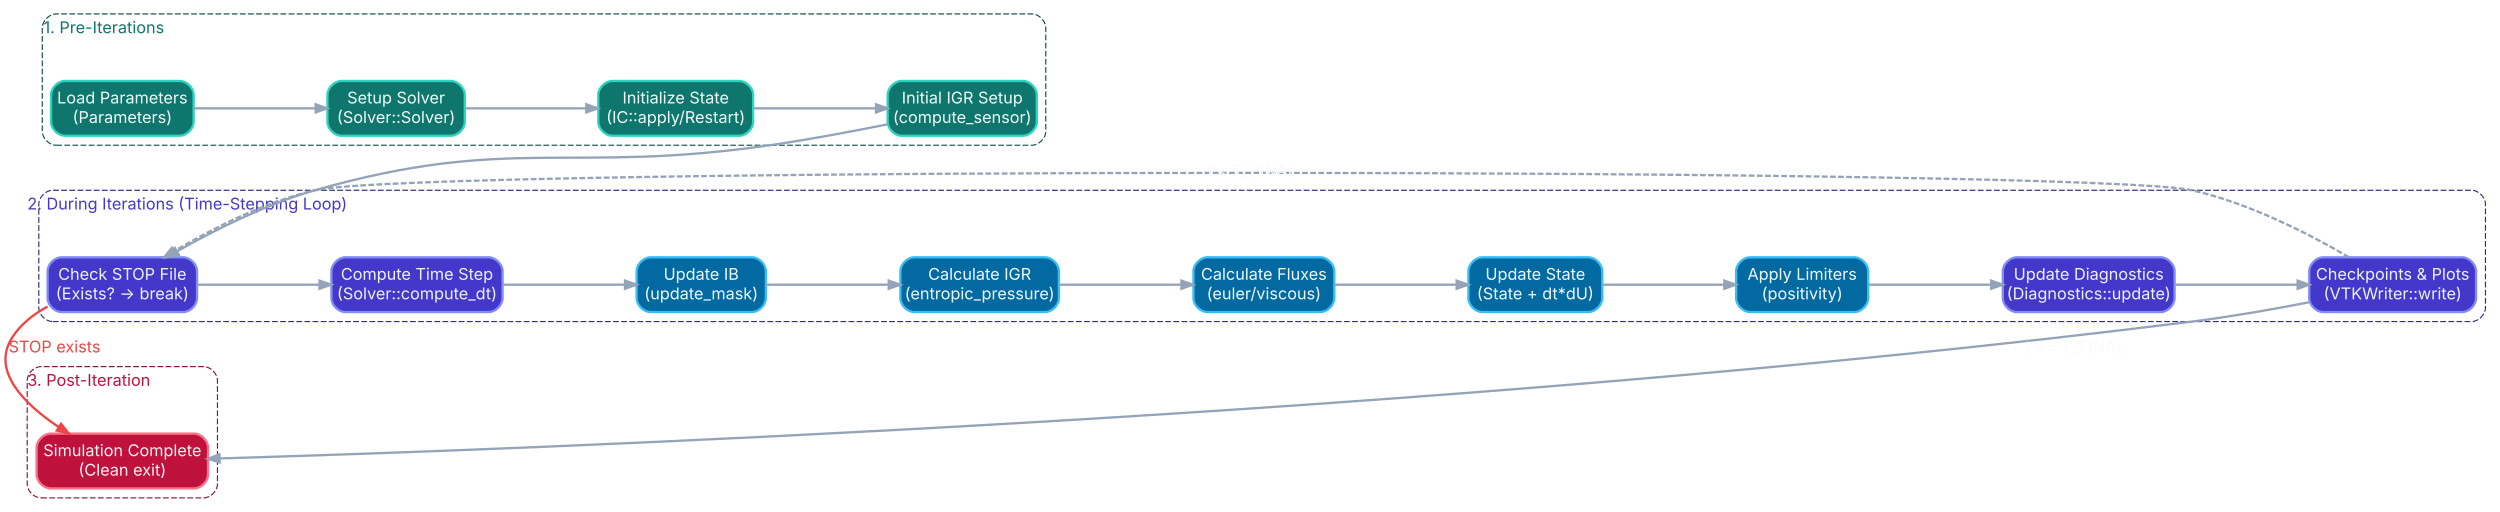
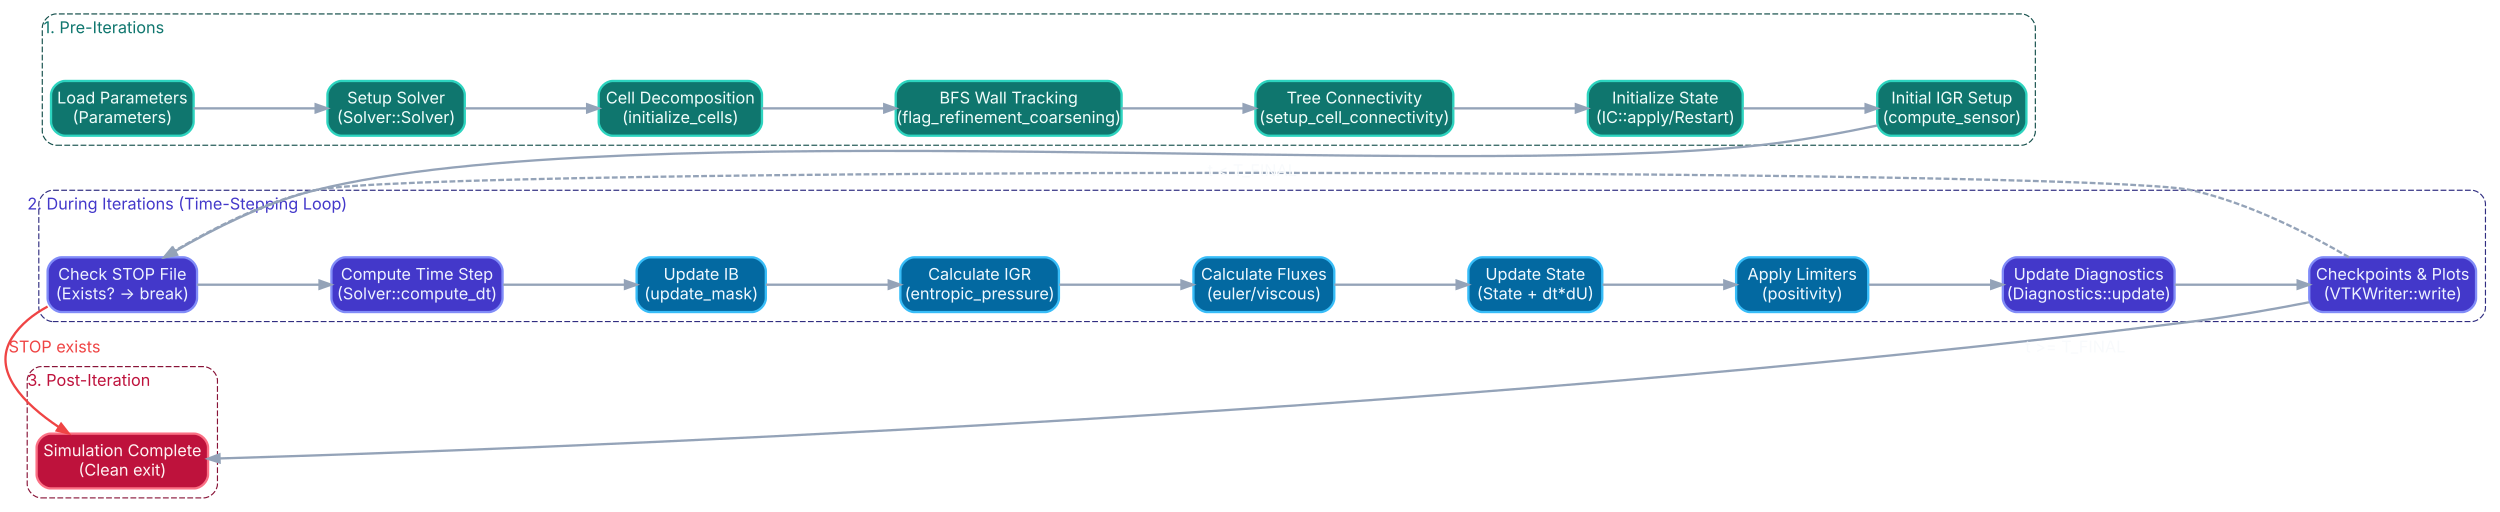
<svg xmlns="http://www.w3.org/2000/svg" width="2154pt" height="441pt" viewBox="0.00 0.00 2153.91 441.20">
  <g id="graph0" class="graph" transform="scale(1 1) rotate(0) translate(4 437.2)">
    <g id="clust1" class="cluster">
-       <path fill="transparent" stroke="#134e4a" stroke-dasharray="5,2" d="M43.911,-312C43.911,-312 884.911,-312 884.911,-312 890.911,-312 896.911,-318 896.911,-324 896.911,-324 896.911,-413.2 896.911,-413.2 896.911,-419.2 890.911,-425.2 884.911,-425.2 884.911,-425.2 43.911,-425.2 43.911,-425.2 37.911,-425.2 31.911,-419.2 31.911,-413.2 31.911,-413.2 31.911,-324 31.911,-324 31.911,-318 37.911,-312 43.911,-312" />
+       <path fill="transparent" stroke="#134e4a" stroke-dasharray="5,2" d="M43.911,-312C43.911,-312 1737.911,-312 1737.911,-312 1743.911,-312 1749.911,-318 1749.911,-324 1749.911,-324 1749.911,-413.2 1749.911,-413.2 1749.911,-419.2 1743.911,-425.2 1737.911,-425.2 1737.911,-425.2 43.911,-425.2 43.911,-425.2 37.911,-425.2 31.911,-419.2 31.911,-413.2 31.911,-413.2 31.911,-324 31.911,-324 31.911,-318 37.911,-312 43.911,-312" />
      <text text-anchor="middle" x="85.004" y="-408.6" font-family="Inter, sans-serif" font-size="14.00" fill="#0f766e">1. Pre-Iterations</text>
    </g>
    <g id="clust3" class="cluster">
      <path fill="transparent" stroke="#312e81" stroke-dasharray="5,2" d="M40.911,-160C40.911,-160 2125.911,-160 2125.911,-160 2131.911,-160 2137.911,-166 2137.911,-172 2137.911,-172 2137.911,-261.2 2137.911,-261.2 2137.911,-267.2 2131.911,-273.2 2125.911,-273.2 2125.911,-273.2 40.911,-273.2 40.911,-273.2 34.911,-273.2 28.911,-267.2 28.911,-261.2 28.911,-261.2 28.911,-172 28.911,-172 28.911,-166 34.911,-160 40.911,-160" />
      <text text-anchor="middle" x="156.854" y="-256.6" font-family="Inter, sans-serif" font-size="14.00" fill="#4338ca">2. During Iterations (Time-Stepping Loop)</text>
    </g>
    <g id="clust6" class="cluster">
      <path fill="transparent" stroke="#881337" stroke-dasharray="5,2" d="M30.911,-8C30.911,-8 170.911,-8 170.911,-8 176.911,-8 182.911,-14 182.911,-20 182.911,-20 182.911,-109.2 182.911,-109.2 182.911,-115.2 176.911,-121.2 170.911,-121.2 170.911,-121.2 30.911,-121.2 30.911,-121.2 24.911,-121.2 18.911,-115.2 18.911,-109.2 18.911,-109.2 18.911,-20 18.911,-20 18.911,-14 24.911,-8 30.911,-8" />
      <text text-anchor="middle" x="72.011" y="-104.6" font-family="Inter, sans-serif" font-size="14.00" fill="#be123c">3. Post-Iteration</text>
    </g>
    <g id="node1" class="node">
      <path fill="#0f766e" stroke="#2dd4bf" stroke-width="2" d="M150.367,-367.402C150.367,-367.402 51.455,-367.402 51.455,-367.402 45.455,-367.402 39.455,-361.402 39.455,-355.402 39.455,-355.402 39.455,-332.198 39.455,-332.198 39.455,-326.198 45.455,-320.198 51.455,-320.198 51.455,-320.198 150.367,-320.198 150.367,-320.198 156.367,-320.198 162.367,-326.198 162.367,-332.198 162.367,-332.198 162.367,-355.402 162.367,-355.402 162.367,-361.402 156.367,-367.402 150.367,-367.402" />
      <text text-anchor="middle" x="100.911" y="-348" font-family="Inter, sans-serif" font-size="14.00" fill="#f0fdfa">Load Parameters</text>
      <text text-anchor="middle" x="100.911" y="-331.2" font-family="Inter, sans-serif" font-size="14.00" fill="#f0fdfa">(Parameters)</text>
    </g>
    <g id="node2" class="node">
      <path fill="#0f766e" stroke="#2dd4bf" stroke-width="2" d="M384.11,-367.402C384.11,-367.402 289.712,-367.402 289.712,-367.402 283.712,-367.402 277.712,-361.402 277.712,-355.402 277.712,-355.402 277.712,-332.198 277.712,-332.198 277.712,-326.198 283.712,-320.198 289.712,-320.198 289.712,-320.198 384.11,-320.198 384.11,-320.198 390.11,-320.198 396.11,-326.198 396.11,-332.198 396.11,-332.198 396.11,-355.402 396.11,-355.402 396.11,-361.402 390.11,-367.402 384.11,-367.402" />
      <text text-anchor="middle" x="336.911" y="-348" font-family="Inter, sans-serif" font-size="14.00" fill="#f0fdfa">Setup Solver</text>
      <text text-anchor="middle" x="336.911" y="-331.2" font-family="Inter, sans-serif" font-size="14.00" fill="#f0fdfa">(Solver::Solver)</text>
    </g>
    <g id="edge1" class="edge">
      <path fill="none" stroke="#94a3b8" stroke-width="2" d="M162.216,-343.8C197.204,-343.8 232.192,-343.8 267.18,-343.8" />
      <polygon fill="#94a3b8" stroke="#94a3b8" stroke-width="2" points="267.542,-347.3 277.542,-343.8 267.542,-340.3 267.542,-347.3" />
    </g>
-     <g id="node5" class="node">
+     <g id="node8" class="node">
      <path fill="#4338ca" stroke="#818cf8" stroke-width="2" d="M153.315,-215.402C153.315,-215.402 48.507,-215.402 48.507,-215.402 42.507,-215.402 36.507,-209.402 36.507,-203.402 36.507,-203.402 36.507,-180.198 36.507,-180.198 36.507,-174.198 42.507,-168.198 48.507,-168.198 48.507,-168.198 153.315,-168.198 153.315,-168.198 159.315,-168.198 165.315,-174.198 165.315,-180.198 165.315,-180.198 165.315,-203.402 165.315,-203.402 165.315,-209.402 159.315,-215.402 153.315,-215.402" />
      <text text-anchor="middle" x="100.911" y="-196" font-family="Inter, sans-serif" font-size="14.00" fill="#eef2ff">Check STOP File</text>
      <text text-anchor="middle" x="100.911" y="-179.2" font-family="Inter, sans-serif" font-size="14.00" fill="#eef2ff">(Exists? -&gt; break)</text>
    </g>
    <g id="node3" class="node">
-       <path fill="#0f766e" stroke="#2dd4bf" stroke-width="2" d="M632.659,-367.402C632.659,-367.402 523.163,-367.402 523.163,-367.402 517.163,-367.402 511.163,-361.402 511.163,-355.402 511.163,-355.402 511.163,-332.198 511.163,-332.198 511.163,-326.198 517.163,-320.198 523.163,-320.198 523.163,-320.198 632.659,-320.198 632.659,-320.198 638.659,-320.198 644.659,-326.198 644.659,-332.198 644.659,-332.198 644.659,-355.402 644.659,-355.402 644.659,-361.402 638.659,-367.402 632.659,-367.402" />
-       <text text-anchor="middle" x="577.911" y="-348" font-family="Inter, sans-serif" font-size="14.00" fill="#f0fdfa">Initialize State</text>
-       <text text-anchor="middle" x="577.911" y="-331.2" font-family="Inter, sans-serif" font-size="14.00" fill="#f0fdfa">(IC::apply/Restart)</text>
+       <path fill="#0f766e" stroke="#2dd4bf" stroke-width="2" d="M640.287,-367.402C640.287,-367.402 523.535,-367.402 523.535,-367.402 517.535,-367.402 511.535,-361.402 511.535,-355.402 511.535,-355.402 511.535,-332.198 511.535,-332.198 511.535,-326.198 517.535,-320.198 523.535,-320.198 523.535,-320.198 640.287,-320.198 640.287,-320.198 646.287,-320.198 652.287,-326.198 652.287,-332.198 652.287,-332.198 652.287,-355.402 652.287,-355.402 652.287,-361.402 646.287,-367.402 640.287,-367.402" />
+       <text text-anchor="middle" x="581.911" y="-348" font-family="Inter, sans-serif" font-size="14.00" fill="#f0fdfa">Cell Decomposition</text>
+       <text text-anchor="middle" x="581.911" y="-331.2" font-family="Inter, sans-serif" font-size="14.00" fill="#f0fdfa">(initialize_cells)</text>
    </g>
    <g id="edge2" class="edge">
-       <path fill="none" stroke="#94a3b8" stroke-width="2" d="M396.22,-343.8C430.994,-343.8 465.769,-343.8 500.543,-343.8" />
-       <polygon fill="#94a3b8" stroke="#94a3b8" stroke-width="2" points="500.841,-347.3 510.841,-343.8 500.841,-340.3 500.841,-347.3" />
+       <path fill="none" stroke="#94a3b8" stroke-width="2" d="M396.247,-343.8C431.232,-343.8 466.216,-343.8 501.201,-343.8" />
+       <polygon fill="#94a3b8" stroke="#94a3b8" stroke-width="2" points="501.562,-347.3 511.562,-343.8 501.562,-340.3 501.562,-347.3" />
    </g>
    <g id="node4" class="node">
-       <path fill="#0f766e" stroke="#2dd4bf" stroke-width="2" d="M877.207,-367.402C877.207,-367.402 772.615,-367.402 772.615,-367.402 766.615,-367.402 760.615,-361.402 760.615,-355.402 760.615,-355.402 760.615,-332.198 760.615,-332.198 760.615,-326.198 766.615,-320.198 772.615,-320.198 772.615,-320.198 877.207,-320.198 877.207,-320.198 883.207,-320.198 889.207,-326.198 889.207,-332.198 889.207,-332.198 889.207,-355.402 889.207,-355.402 889.207,-361.402 883.207,-367.402 877.207,-367.402" />
-       <text text-anchor="middle" x="824.911" y="-348" font-family="Inter, sans-serif" font-size="14.00" fill="#f0fdfa">Initial IGR Setup</text>
-       <text text-anchor="middle" x="824.911" y="-331.2" font-family="Inter, sans-serif" font-size="14.00" fill="#f0fdfa">(compute_sensor)</text>
+       <path fill="#0f766e" stroke="#2dd4bf" stroke-width="2" d="M950.275,-367.402C950.275,-367.402 779.547,-367.402 779.547,-367.402 773.547,-367.402 767.547,-361.402 767.547,-355.402 767.547,-355.402 767.547,-332.198 767.547,-332.198 767.547,-326.198 773.547,-320.198 779.547,-320.198 779.547,-320.198 950.275,-320.198 950.275,-320.198 956.275,-320.198 962.275,-326.198 962.275,-332.198 962.275,-332.198 962.275,-355.402 962.275,-355.402 962.275,-361.402 956.275,-367.402 950.275,-367.402" />
+       <text text-anchor="middle" x="864.911" y="-348" font-family="Inter, sans-serif" font-size="14.00" fill="#f0fdfa">BFS Wall Tracking</text>
+       <text text-anchor="middle" x="864.911" y="-331.2" font-family="Inter, sans-serif" font-size="14.00" fill="#f0fdfa">(flag_refinement_coarsening)</text>
    </g>
    <g id="edge3" class="edge">
-       <path fill="none" stroke="#94a3b8" stroke-width="2" d="M644.968,-343.8C680.047,-343.8 715.127,-343.8 750.207,-343.8" />
-       <polygon fill="#94a3b8" stroke="#94a3b8" stroke-width="2" points="750.595,-347.3 760.595,-343.8 750.595,-340.3 750.595,-347.3" />
+       <path fill="none" stroke="#94a3b8" stroke-width="2" d="M652.108,-343.8C687.163,-343.8 722.218,-343.8 757.272,-343.8" />
+       <polygon fill="#94a3b8" stroke="#94a3b8" stroke-width="2" points="757.654,-347.3 767.654,-343.8 757.653,-340.3 757.654,-347.3" />
    </g>
-     <g id="edge13" class="edge">
-       <path fill="none" stroke="#94a3b8" stroke-width="2" d="M760.497,-330.052C729.839,-323.87 692.597,-316.884 658.911,-312 485.649,-286.882 435.297,-321.125 266.911,-273.2 224.724,-261.193 180.275,-238.81 148.001,-220.55" />
-       <polygon fill="#94a3b8" stroke="#94a3b8" stroke-width="2" points="149.648,-217.461 139.232,-215.522 146.166,-223.533 149.648,-217.461" />
+     <g id="node5" class="node">
+       <path fill="#0f766e" stroke="#2dd4bf" stroke-width="2" d="M1236.199,-367.402C1236.199,-367.402 1089.623,-367.402 1089.623,-367.402 1083.623,-367.402 1077.623,-361.402 1077.623,-355.402 1077.623,-355.402 1077.623,-332.198 1077.623,-332.198 1077.623,-326.198 1083.623,-320.198 1089.623,-320.198 1089.623,-320.198 1236.199,-320.198 1236.199,-320.198 1242.199,-320.198 1248.199,-326.198 1248.199,-332.198 1248.199,-332.198 1248.199,-355.402 1248.199,-355.402 1248.199,-361.402 1242.199,-367.402 1236.199,-367.402" />
+       <text text-anchor="middle" x="1162.911" y="-348" font-family="Inter, sans-serif" font-size="14.00" fill="#f0fdfa">Tree Connectivity</text>
+       <text text-anchor="middle" x="1162.911" y="-331.2" font-family="Inter, sans-serif" font-size="14.00" fill="#f0fdfa">(setup_cell_connectivity)</text>
+     </g>
+     <g id="edge4" class="edge">
+       <path fill="none" stroke="#94a3b8" stroke-width="2" d="M962.11,-343.8C997.092,-343.8 1032.073,-343.8 1067.054,-343.8" />
+       <polygon fill="#94a3b8" stroke="#94a3b8" stroke-width="2" points="1067.414,-347.3 1077.414,-343.8 1067.414,-340.3 1067.414,-347.3" />
    </g>
    <g id="node6" class="node">
+       <path fill="#0f766e" stroke="#2dd4bf" stroke-width="2" d="M1485.659,-367.402C1485.659,-367.402 1376.163,-367.402 1376.163,-367.402 1370.163,-367.402 1364.163,-361.402 1364.163,-355.402 1364.163,-355.402 1364.163,-332.198 1364.163,-332.198 1364.163,-326.198 1370.163,-320.198 1376.163,-320.198 1376.163,-320.198 1485.659,-320.198 1485.659,-320.198 1491.659,-320.198 1497.659,-326.198 1497.659,-332.198 1497.659,-332.198 1497.659,-355.402 1497.659,-355.402 1497.659,-361.402 1491.659,-367.402 1485.659,-367.402" />
+       <text text-anchor="middle" x="1430.911" y="-348" font-family="Inter, sans-serif" font-size="14.00" fill="#f0fdfa">Initialize State</text>
+       <text text-anchor="middle" x="1430.911" y="-331.2" font-family="Inter, sans-serif" font-size="14.00" fill="#f0fdfa">(IC::apply/Restart)</text>
+     </g>
+     <g id="edge5" class="edge">
+       <path fill="none" stroke="#94a3b8" stroke-width="2" d="M1248.231,-343.8C1283.303,-343.8 1318.375,-343.8 1353.447,-343.8" />
+       <polygon fill="#94a3b8" stroke="#94a3b8" stroke-width="2" points="1353.833,-347.3 1363.833,-343.8 1353.833,-340.3 1353.833,-347.3" />
+     </g>
+     <g id="node7" class="node">
+       <path fill="#0f766e" stroke="#2dd4bf" stroke-width="2" d="M1730.207,-367.402C1730.207,-367.402 1625.615,-367.402 1625.615,-367.402 1619.615,-367.402 1613.615,-361.402 1613.615,-355.402 1613.615,-355.402 1613.615,-332.198 1613.615,-332.198 1613.615,-326.198 1619.615,-320.198 1625.615,-320.198 1625.615,-320.198 1730.207,-320.198 1730.207,-320.198 1736.207,-320.198 1742.207,-326.198 1742.207,-332.198 1742.207,-332.198 1742.207,-355.402 1742.207,-355.402 1742.207,-361.402 1736.207,-367.402 1730.207,-367.402" />
+       <text text-anchor="middle" x="1677.911" y="-348" font-family="Inter, sans-serif" font-size="14.00" fill="#f0fdfa">Initial IGR Setup</text>
+       <text text-anchor="middle" x="1677.911" y="-331.2" font-family="Inter, sans-serif" font-size="14.00" fill="#f0fdfa">(compute_sensor)</text>
+     </g>
+     <g id="edge6" class="edge">
+       <path fill="none" stroke="#94a3b8" stroke-width="2" d="M1497.968,-343.8C1533.047,-343.8 1568.127,-343.8 1603.207,-343.8" />
+       <polygon fill="#94a3b8" stroke="#94a3b8" stroke-width="2" points="1603.595,-347.3 1613.595,-343.8 1603.595,-340.3 1603.595,-347.3" />
+     </g>
+     <g id="edge16" class="edge">
+       <path fill="none" stroke="#94a3b8" stroke-width="2" d="M1613.632,-328.996C1583.003,-322.583 1545.747,-315.706 1511.911,-312 1236.756,-281.862 535.497,-340.136 266.911,-273.2 223.781,-262.451 178.738,-239.512 146.473,-220.717" />
+       <polygon fill="#94a3b8" stroke="#94a3b8" stroke-width="2" points="148.112,-217.62 137.723,-215.539 144.547,-223.644 148.112,-217.62" />
+     </g>
+     <g id="node9" class="node">
      <path fill="#4338ca" stroke="#818cf8" stroke-width="2" d="M416.663,-215.402C416.663,-215.402 293.159,-215.402 293.159,-215.402 287.159,-215.402 281.159,-209.402 281.159,-203.402 281.159,-203.402 281.159,-180.198 281.159,-180.198 281.159,-174.198 287.159,-168.198 293.159,-168.198 293.159,-168.198 416.663,-168.198 416.663,-168.198 422.663,-168.198 428.663,-174.198 428.663,-180.198 428.663,-180.198 428.663,-203.402 428.663,-203.402 428.663,-209.402 422.663,-215.402 416.663,-215.402" />
      <text text-anchor="middle" x="354.911" y="-196" font-family="Inter, sans-serif" font-size="14.00" fill="#eef2ff">Compute Time Step</text>
      <text text-anchor="middle" x="354.911" y="-179.2" font-family="Inter, sans-serif" font-size="14.00" fill="#eef2ff">(Solver::compute_dt)</text>
    </g>
-     <g id="edge4" class="edge">
+     <g id="edge7" class="edge">
      <path fill="none" stroke="#94a3b8" stroke-width="2" d="M165.403,-191.8C200.439,-191.8 235.474,-191.8 270.509,-191.8" />
      <polygon fill="#94a3b8" stroke="#94a3b8" stroke-width="2" points="270.885,-195.3 280.885,-191.8 270.884,-188.3 270.885,-195.3" />
    </g>
-     <g id="node14" class="node">
+     <g id="node17" class="node">
      <path fill="#be123c" stroke="#fb7185" stroke-width="2" d="M162.799,-63.402C162.799,-63.402 39.023,-63.402 39.023,-63.402 33.023,-63.402 27.023,-57.402 27.023,-51.402 27.023,-51.402 27.023,-28.198 27.023,-28.198 27.023,-22.198 33.023,-16.198 39.023,-16.198 39.023,-16.198 162.799,-16.198 162.799,-16.198 168.799,-16.198 174.799,-22.198 174.799,-28.198 174.799,-28.198 174.799,-51.402 174.799,-51.402 174.799,-57.402 168.799,-63.402 162.799,-63.402" />
      <text text-anchor="middle" x="100.911" y="-44" font-family="Inter, sans-serif" font-size="14.00" fill="#fff1f2">Simulation Complete</text>
      <text text-anchor="middle" x="100.911" y="-27.2" font-family="Inter, sans-serif" font-size="14.00" fill="#fff1f2">(Clean exit)</text>
    </g>
-     <g id="edge14" class="edge">
+     <g id="edge17" class="edge">
      <path fill="none" stroke="#ef4444" stroke-width="2" d="M36.475,-172.943C24.306,-166.388 13.114,-157.638 5.802,-146 -12.133,-117.458 15.935,-89.227 46.133,-69.054" />
      <polygon fill="#ef4444" stroke="#ef4444" stroke-width="2" points="48.139,-71.926 54.671,-63.584 44.363,-66.032 48.139,-71.926" />
      <text text-anchor="middle" x="42.466" y="-133.4" font-family="Inter, sans-serif" font-size="14.00" fill="#ef4444"> STOP exists</text>
    </g>
-     <g id="node7" class="node">
+     <g id="node10" class="node">
      <path fill="#0369a1" stroke="#38bdf8" stroke-width="2" d="M643.602,-215.402C643.602,-215.402 556.22,-215.402 556.22,-215.402 550.22,-215.402 544.22,-209.402 544.22,-203.402 544.22,-203.402 544.22,-180.198 544.22,-180.198 544.22,-174.198 550.22,-168.198 556.22,-168.198 556.22,-168.198 643.602,-168.198 643.602,-168.198 649.602,-168.198 655.602,-174.198 655.602,-180.198 655.602,-180.198 655.602,-203.402 655.602,-203.402 655.602,-209.402 649.602,-215.402 643.602,-215.402" />
      <text text-anchor="middle" x="599.911" y="-196" font-family="Inter, sans-serif" font-size="14.00" fill="#f0f9ff">Update IB</text>
      <text text-anchor="middle" x="599.911" y="-179.2" font-family="Inter, sans-serif" font-size="14.00" fill="#f0f9ff">(update_mask)</text>
    </g>
-     <g id="edge5" class="edge">
+     <g id="edge8" class="edge">
      <path fill="none" stroke="#94a3b8" stroke-width="2" d="M429.081,-191.8C464.004,-191.8 498.926,-191.8 533.849,-191.8" />
      <polygon fill="#94a3b8" stroke="#94a3b8" stroke-width="2" points="534.191,-195.3 544.191,-191.8 534.191,-188.3 534.191,-195.3" />
    </g>
-     <g id="node8" class="node">
+     <g id="node11" class="node">
      <path fill="#0369a1" stroke="#38bdf8" stroke-width="2" d="M896.243,-215.402C896.243,-215.402 783.579,-215.402 783.579,-215.402 777.579,-215.402 771.579,-209.402 771.579,-203.402 771.579,-203.402 771.579,-180.198 771.579,-180.198 771.579,-174.198 777.579,-168.198 783.579,-168.198 783.579,-168.198 896.243,-168.198 896.243,-168.198 902.243,-168.198 908.243,-174.198 908.243,-180.198 908.243,-180.198 908.243,-203.402 908.243,-203.402 908.243,-209.402 902.243,-215.402 896.243,-215.402" />
      <text text-anchor="middle" x="839.911" y="-196" font-family="Inter, sans-serif" font-size="14.00" fill="#f0f9ff">Calculate IGR</text>
      <text text-anchor="middle" x="839.911" y="-179.2" font-family="Inter, sans-serif" font-size="14.00" fill="#f0f9ff">(entropic_pressure)</text>
    </g>
-     <g id="edge6" class="edge">
+     <g id="edge9" class="edge">
      <path fill="none" stroke="#94a3b8" stroke-width="2" d="M655.692,-191.8C690.841,-191.8 725.99,-191.8 761.14,-191.8" />
      <polygon fill="#94a3b8" stroke="#94a3b8" stroke-width="2" points="761.549,-195.3 771.548,-191.8 761.548,-188.3 761.549,-195.3" />
    </g>
-     <g id="node9" class="node">
+     <g id="node12" class="node">
      <path fill="#0369a1" stroke="#38bdf8" stroke-width="2" d="M1133.611,-215.402C1133.611,-215.402 1036.211,-215.402 1036.211,-215.402 1030.211,-215.402 1024.211,-209.402 1024.211,-203.402 1024.211,-203.402 1024.211,-180.198 1024.211,-180.198 1024.211,-174.198 1030.211,-168.198 1036.211,-168.198 1036.211,-168.198 1133.611,-168.198 1133.611,-168.198 1139.611,-168.198 1145.611,-174.198 1145.611,-180.198 1145.611,-180.198 1145.611,-203.402 1145.611,-203.402 1145.611,-209.402 1139.611,-215.402 1133.611,-215.402" />
      <text text-anchor="middle" x="1084.911" y="-196" font-family="Inter, sans-serif" font-size="14.00" fill="#f0f9ff">Calculate Fluxes</text>
      <text text-anchor="middle" x="1084.911" y="-179.2" font-family="Inter, sans-serif" font-size="14.00" fill="#f0f9ff">(euler/viscous)</text>
    </g>
-     <g id="edge7" class="edge">
+     <g id="edge10" class="edge">
      <path fill="none" stroke="#94a3b8" stroke-width="2" d="M908.339,-191.8C943.389,-191.8 978.439,-191.8 1013.49,-191.8" />
      <polygon fill="#94a3b8" stroke="#94a3b8" stroke-width="2" points="1013.869,-195.3 1023.869,-191.8 1013.869,-188.3 1013.869,-195.3" />
    </g>
-     <g id="node10" class="node">
+     <g id="node13" class="node">
      <path fill="#0369a1" stroke="#38bdf8" stroke-width="2" d="M1364.617,-215.402C1364.617,-215.402 1273.205,-215.402 1273.205,-215.402 1267.205,-215.402 1261.205,-209.402 1261.205,-203.402 1261.205,-203.402 1261.205,-180.198 1261.205,-180.198 1261.205,-174.198 1267.205,-168.198 1273.205,-168.198 1273.205,-168.198 1364.617,-168.198 1364.617,-168.198 1370.617,-168.198 1376.617,-174.198 1376.617,-180.198 1376.617,-180.198 1376.617,-203.402 1376.617,-203.402 1376.617,-209.402 1370.617,-215.402 1364.617,-215.402" />
      <text text-anchor="middle" x="1318.911" y="-196" font-family="Inter, sans-serif" font-size="14.00" fill="#f0f9ff">Update State</text>
      <text text-anchor="middle" x="1318.911" y="-179.2" font-family="Inter, sans-serif" font-size="14.00" fill="#f0f9ff">(State + dt*dU)</text>
    </g>
-     <g id="edge8" class="edge">
+     <g id="edge11" class="edge">
      <path fill="none" stroke="#94a3b8" stroke-width="2" d="M1145.696,-191.8C1180.696,-191.8 1215.696,-191.8 1250.695,-191.8" />
      <polygon fill="#94a3b8" stroke="#94a3b8" stroke-width="2" points="1251.06,-195.3 1261.06,-191.8 1251.06,-188.3 1251.06,-195.3" />
    </g>
-     <g id="node11" class="node">
+     <g id="node14" class="node">
      <path fill="#0369a1" stroke="#38bdf8" stroke-width="2" d="M1593.843,-215.402C1593.843,-215.402 1503.979,-215.402 1503.979,-215.402 1497.979,-215.402 1491.979,-209.402 1491.979,-203.402 1491.979,-203.402 1491.979,-180.198 1491.979,-180.198 1491.979,-174.198 1497.979,-168.198 1503.979,-168.198 1503.979,-168.198 1593.843,-168.198 1593.843,-168.198 1599.843,-168.198 1605.843,-174.198 1605.843,-180.198 1605.843,-180.198 1605.843,-203.402 1605.843,-203.402 1605.843,-209.402 1599.843,-215.402 1593.843,-215.402" />
      <text text-anchor="middle" x="1548.911" y="-196" font-family="Inter, sans-serif" font-size="14.00" fill="#f0f9ff">Apply Limiters</text>
      <text text-anchor="middle" x="1548.911" y="-179.2" font-family="Inter, sans-serif" font-size="14.00" fill="#f0f9ff">(positivity)</text>
    </g>
-     <g id="edge9" class="edge">
+     <g id="edge12" class="edge">
      <path fill="none" stroke="#94a3b8" stroke-width="2" d="M1376.86,-191.8C1411.727,-191.8 1446.593,-191.8 1481.459,-191.8" />
      <polygon fill="#94a3b8" stroke="#94a3b8" stroke-width="2" points="1481.785,-195.3 1491.785,-191.8 1481.785,-188.3 1481.785,-195.3" />
    </g>
-     <g id="node12" class="node">
+     <g id="node15" class="node">
      <path fill="#4338ca" stroke="#818cf8" stroke-width="2" d="M1857.931,-215.402C1857.931,-215.402 1733.891,-215.402 1733.891,-215.402 1727.891,-215.402 1721.891,-209.402 1721.891,-203.402 1721.891,-203.402 1721.891,-180.198 1721.891,-180.198 1721.891,-174.198 1727.891,-168.198 1733.891,-168.198 1733.891,-168.198 1857.931,-168.198 1857.931,-168.198 1863.931,-168.198 1869.931,-174.198 1869.931,-180.198 1869.931,-180.198 1869.931,-203.402 1869.931,-203.402 1869.931,-209.402 1863.931,-215.402 1857.931,-215.402" />
      <text text-anchor="middle" x="1795.911" y="-196" font-family="Inter, sans-serif" font-size="14.00" fill="#eef2ff">Update Diagnostics</text>
      <text text-anchor="middle" x="1795.911" y="-179.2" font-family="Inter, sans-serif" font-size="14.00" fill="#eef2ff">(Diagnostics::update)</text>
    </g>
-     <g id="edge10" class="edge">
+     <g id="edge13" class="edge">
      <path fill="none" stroke="#94a3b8" stroke-width="2" d="M1606.319,-191.8C1641.37,-191.8 1676.421,-191.8 1711.472,-191.8" />
      <polygon fill="#94a3b8" stroke="#94a3b8" stroke-width="2" points="1711.852,-195.3 1721.852,-191.8 1711.852,-188.3 1711.852,-195.3" />
    </g>
-     <g id="node13" class="node">
+     <g id="node16" class="node">
      <path fill="#4338ca" stroke="#818cf8" stroke-width="2" d="M2117.802,-215.402C2117.802,-215.402 1998.02,-215.402 1998.02,-215.402 1992.02,-215.402 1986.02,-209.402 1986.02,-203.402 1986.02,-203.402 1986.02,-180.198 1986.02,-180.198 1986.02,-174.198 1992.02,-168.198 1998.02,-168.198 1998.02,-168.198 2117.802,-168.198 2117.802,-168.198 2123.802,-168.198 2129.802,-174.198 2129.802,-180.198 2129.802,-180.198 2129.802,-203.402 2129.802,-203.402 2129.802,-209.402 2123.802,-215.402 2117.802,-215.402" />
      <text text-anchor="middle" x="2057.911" y="-196" font-family="Inter, sans-serif" font-size="14.00" fill="#eef2ff">Checkpoints &amp; Plots</text>
      <text text-anchor="middle" x="2057.911" y="-179.2" font-family="Inter, sans-serif" font-size="14.00" fill="#eef2ff">(VTKWriter::write)</text>
    </g>
-     <g id="edge11" class="edge">
+     <g id="edge14" class="edge">
      <path fill="none" stroke="#94a3b8" stroke-width="2" d="M1870.11,-191.8C1905.275,-191.8 1940.44,-191.8 1975.605,-191.8" />
      <polygon fill="#94a3b8" stroke="#94a3b8" stroke-width="2" points="1976.018,-195.3 1986.018,-191.8 1976.018,-188.3 1976.018,-195.3" />
    </g>
-     <g id="edge12" class="edge">
+     <g id="edge15" class="edge">
      <path fill="none" stroke="#94a3b8" stroke-width="2" stroke-dasharray="5,2" d="M2020.164,-215.53C1986.243,-235.365 1934.306,-262.133 1884.911,-273.2 1797.197,-292.853 354.464,-293.559 266.911,-273.2 223.331,-263.066 177.993,-239.834 145.732,-220.772" />
      <polygon fill="#94a3b8" stroke="#94a3b8" stroke-width="2" points="147.367,-217.671 136.993,-215.521 143.762,-223.671 147.367,-217.671" />
      <text text-anchor="middle" x="1074.911" y="-285.4" font-family="Inter, sans-serif" font-size="14.00" fill="#f8fafc"> t &lt; T_FINAL</text>
    </g>
-     <g id="edge15" class="edge">
+     <g id="edge18" class="edge">
      <path fill="none" stroke="#94a3b8" stroke-width="2" d="M1985.809,-176.639C1954.871,-170.63 1918.243,-164.172 1884.911,-160 1233.62,-78.473 441.158,-49.62 185.036,-42.047" />
      <polygon fill="#94a3b8" stroke="#94a3b8" stroke-width="2" points="184.795,-38.538 174.697,-41.744 184.59,-45.535 184.795,-38.538" />
      <text text-anchor="middle" x="1784.382" y="-133.4" font-family="Inter, sans-serif" font-size="14.00" fill="#f8fafc"> t &gt;= T_FINAL</text>
    </g>
  </g>
</svg>
